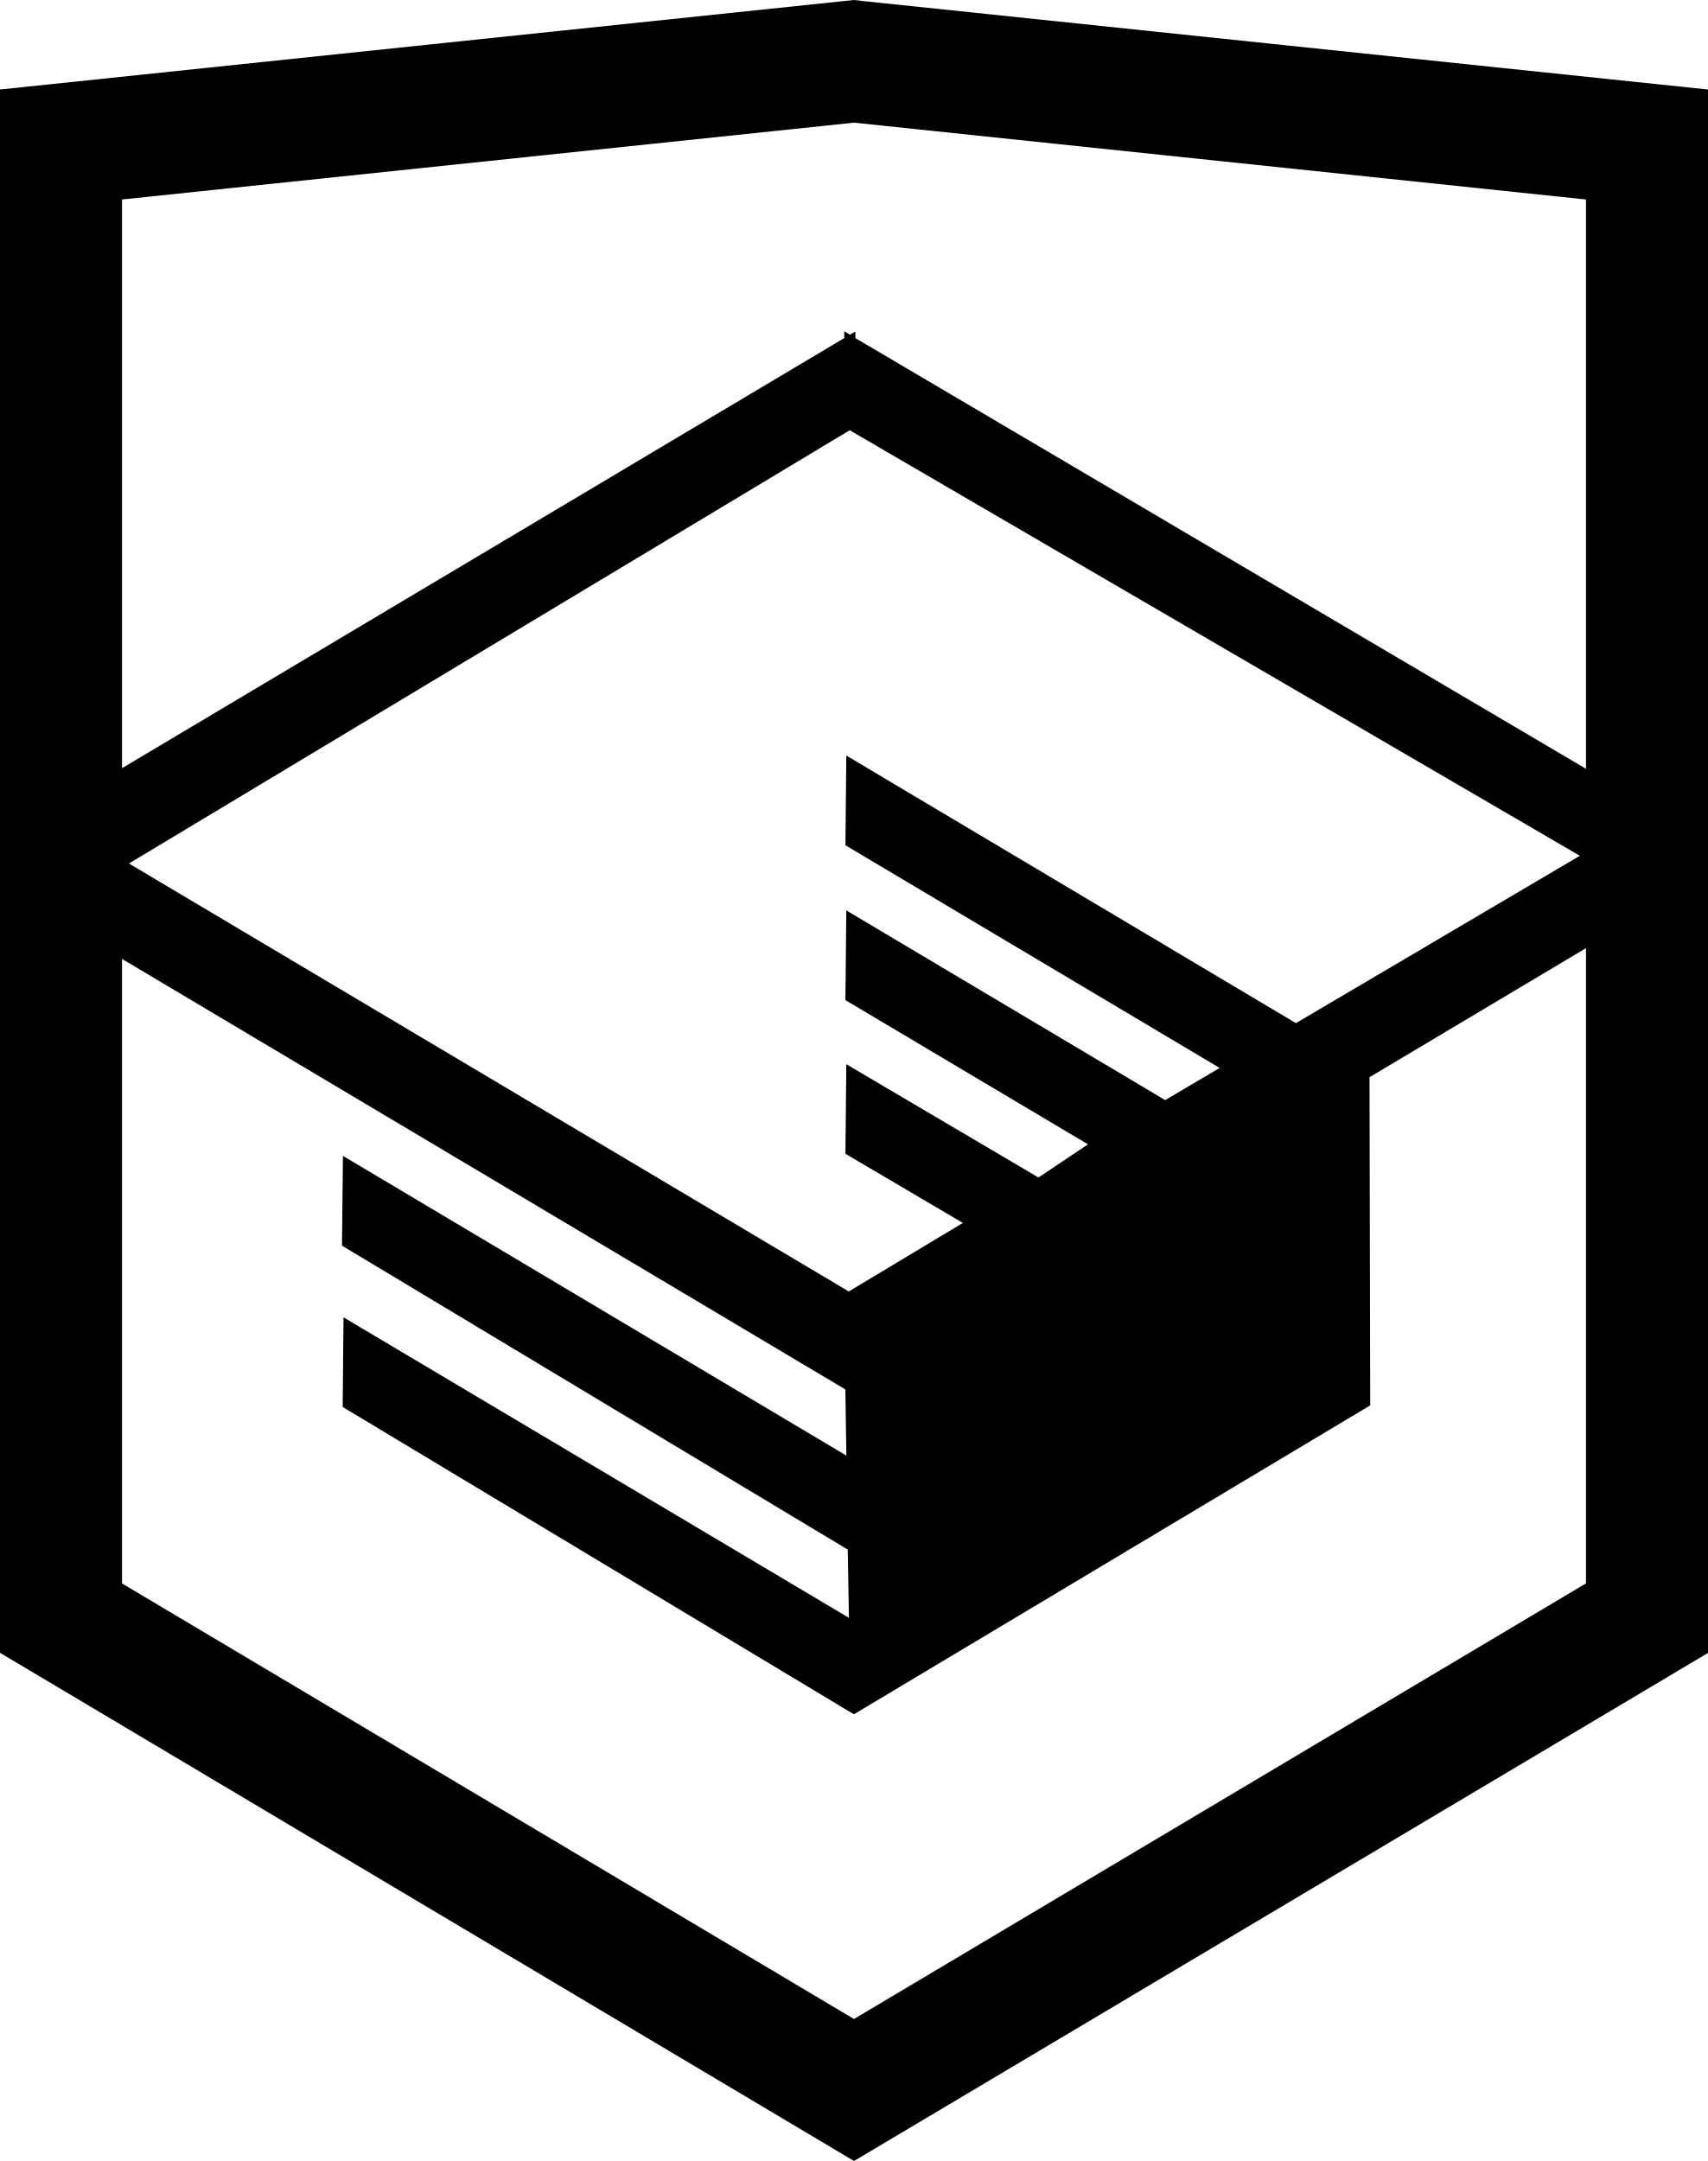
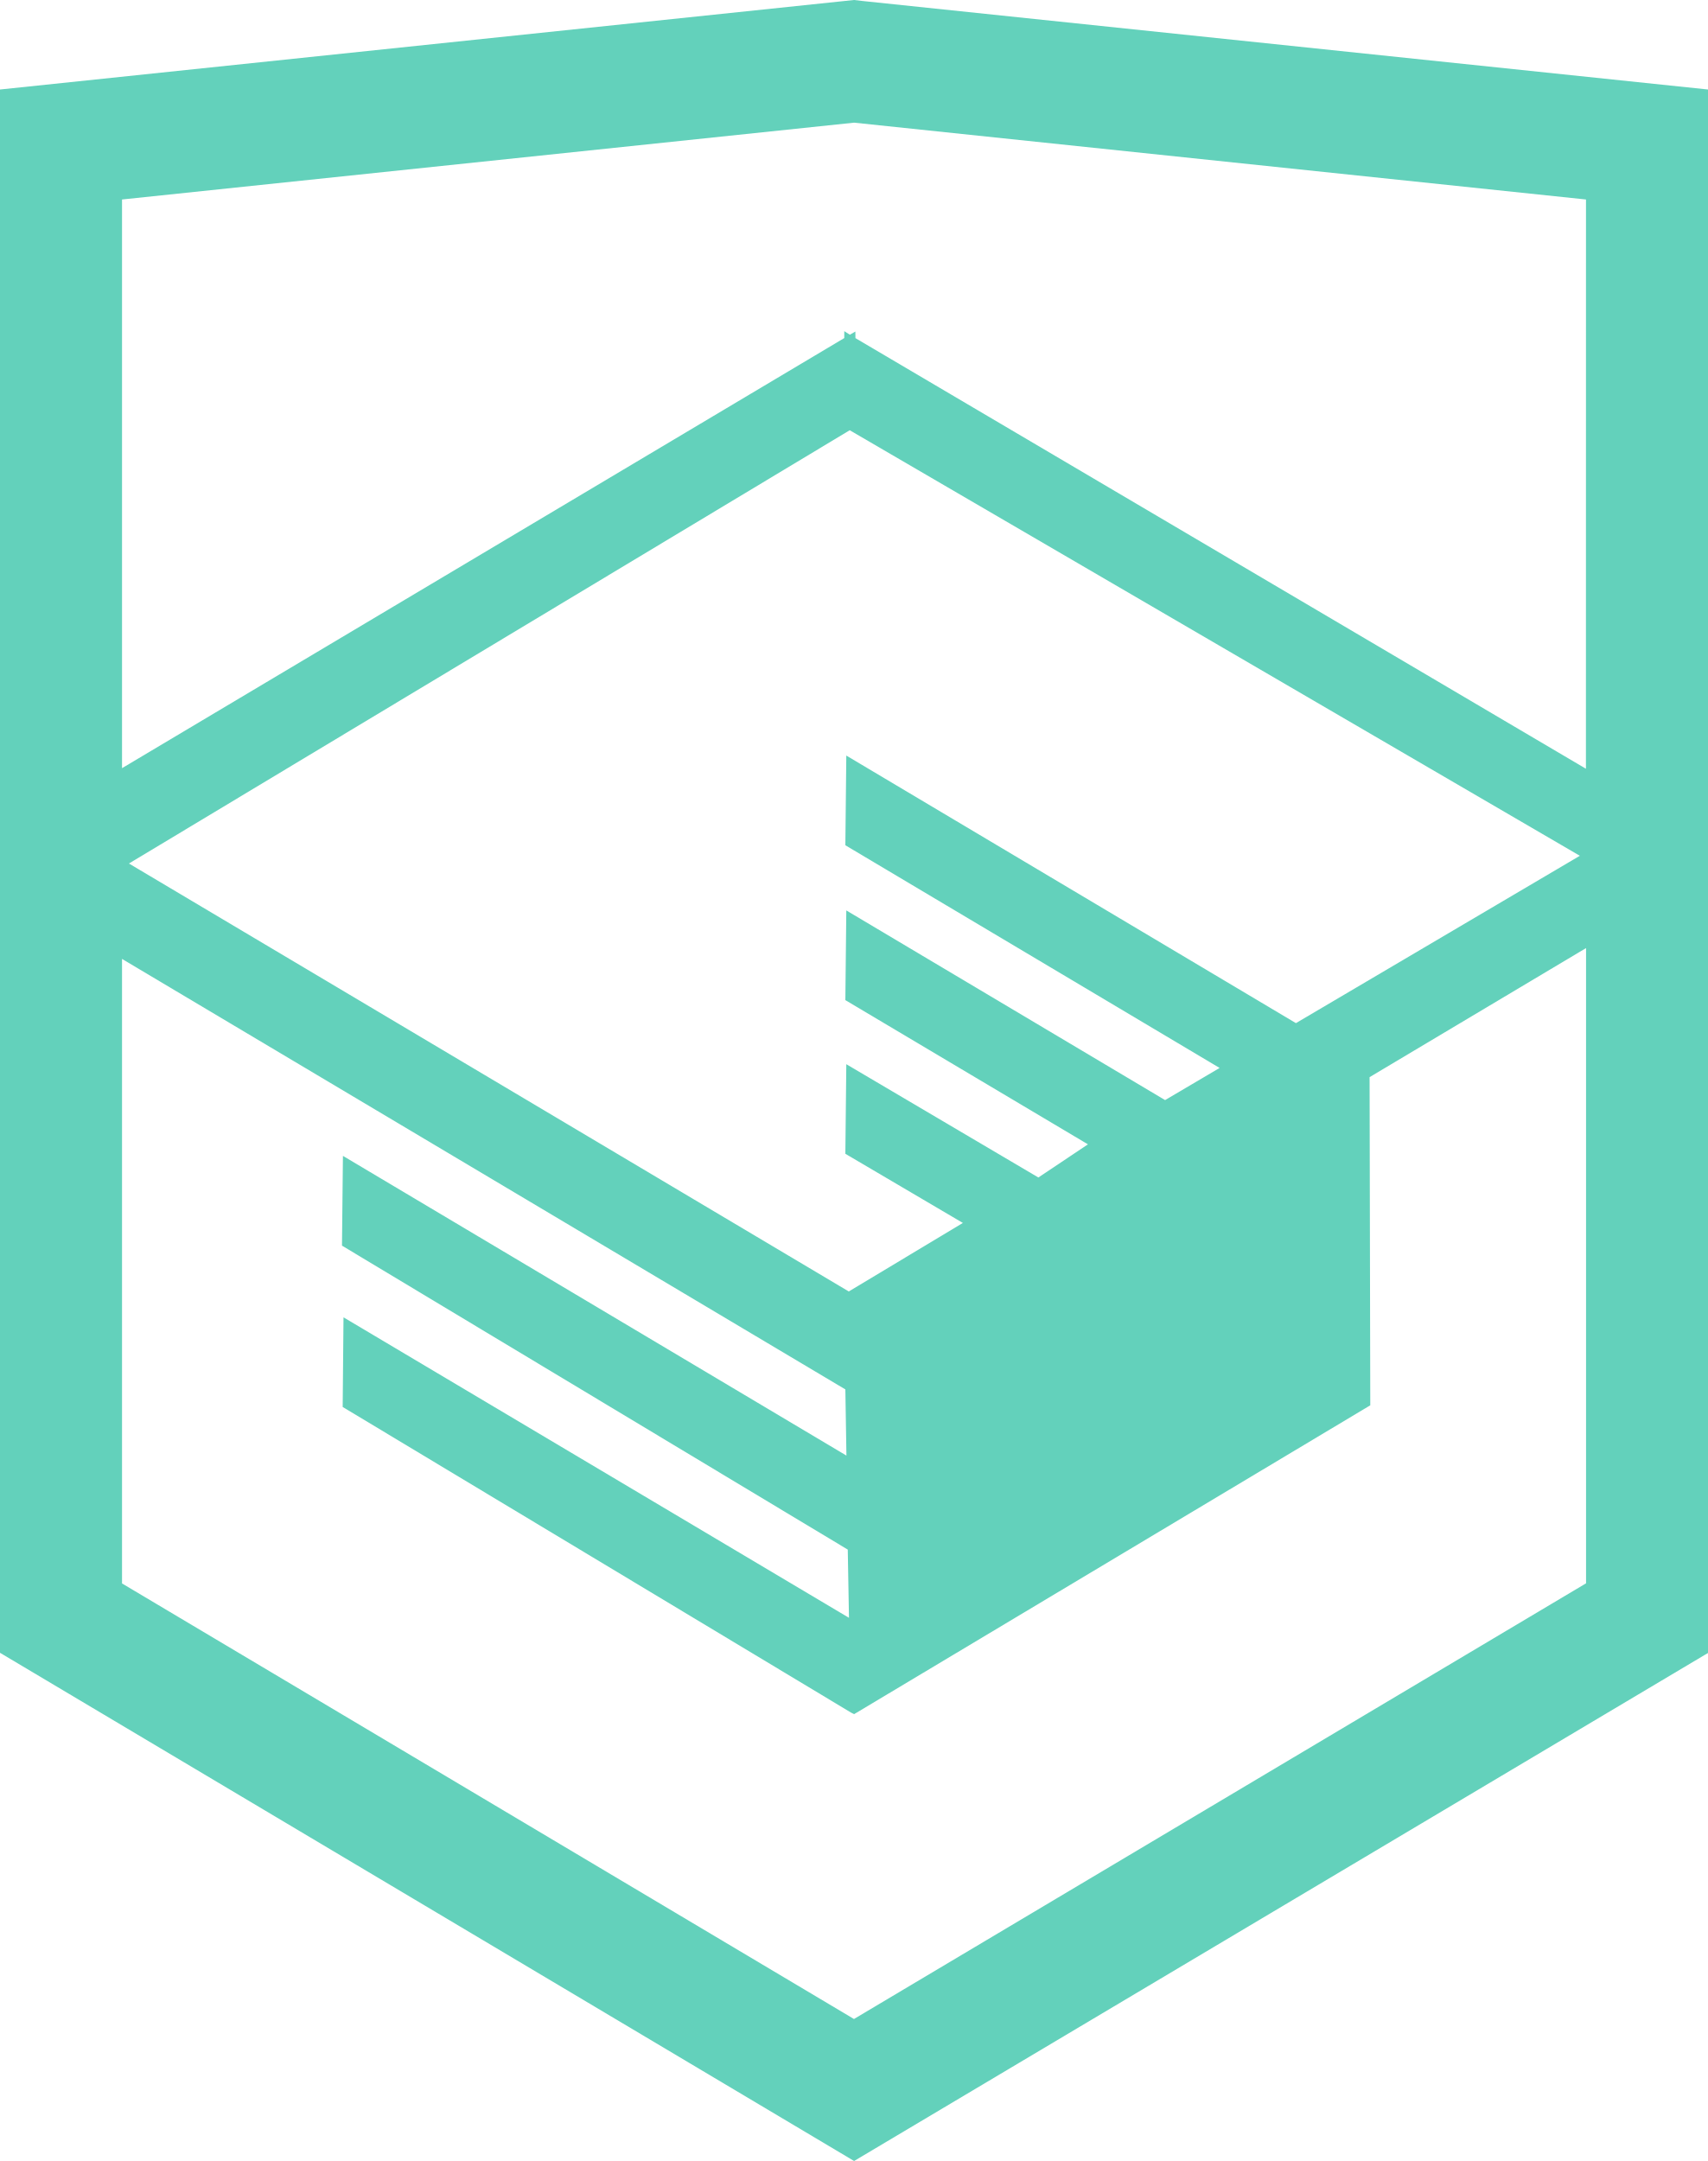
<svg xmlns="http://www.w3.org/2000/svg" version="1.1" id="Layer_1" x="0px" y="0px" width="26.943px" height="34.09px" viewBox="0 0 26.943 34.09" enable-background="new 0 0 26.943 34.09" xml:space="preserve">
-   <path d="M13.62,0.017L13.472,0L0,1.412v24.661l13.473,8.017l13.43-7.99l0.042-0.025V1.412L13.62,0.017z M25.019,12.127L13.495,5.334 L13.494,5.23l-0.087,0.05l-0.088-0.056v0.109L1.925,12.118V3.147l11.548-1.212l11.547,1.212V12.127z M13.405,6.787L24.923,13.5 l-4.479,2.64l-7.093-4.221l-0.014,1.415l5.904,3.513l-0.86,0.507l-5.03-2.992l-0.014,1.415l3.827,2.275l-0.782,0.523l-3.031-1.787 l-0.014,1.413l1.853,1.091l-1.8,1.081L2.034,13.622L13.405,6.787z M1.925,15.127l11.411,6.791l0.016,1.044L5.41,18.234L5.395,19.65 l7.979,4.795l0.018,1.076l-7.973-4.74l-0.013,1.414l8.021,4.822l0.046,0.025l8.143-4.872l-0.011-5.177l3.415-2.036v10.021 L13.472,31.85L1.925,24.979V15.127z" />
+   <path fill="#63D1BB" d="M13.62,0.017L13.472,0L0,1.412v24.661l13.474,8.017l13.43-7.99l0.042-0.024V1.412L13.62,0.017z   M25.019,12.127L13.495,5.334L13.494,5.23l-0.087,0.05l-0.088-0.056v0.109L1.925,12.118V3.147l11.549-1.212L25.02,3.147  L25.019,12.127L25.019,12.127z M13.405,6.787L24.923,13.5l-4.479,2.64l-7.093-4.221l-0.015,1.415l5.904,3.513l-0.86,0.507  l-5.029-2.992l-0.015,1.415l3.827,2.275l-0.782,0.523l-3.03-1.787l-0.015,1.413l1.854,1.091l-1.8,1.081L2.034,13.622L13.405,6.787z   M1.925,15.127l11.411,6.791l0.017,1.044L5.41,18.234L5.395,19.65l7.979,4.795l0.019,1.076l-7.974-4.74l-0.013,1.414l8.021,4.822  l0.047,0.024l8.143-4.872l-0.011-5.177l3.415-2.036v10.021L13.472,31.85L1.925,24.979V15.127z" />
</svg>
